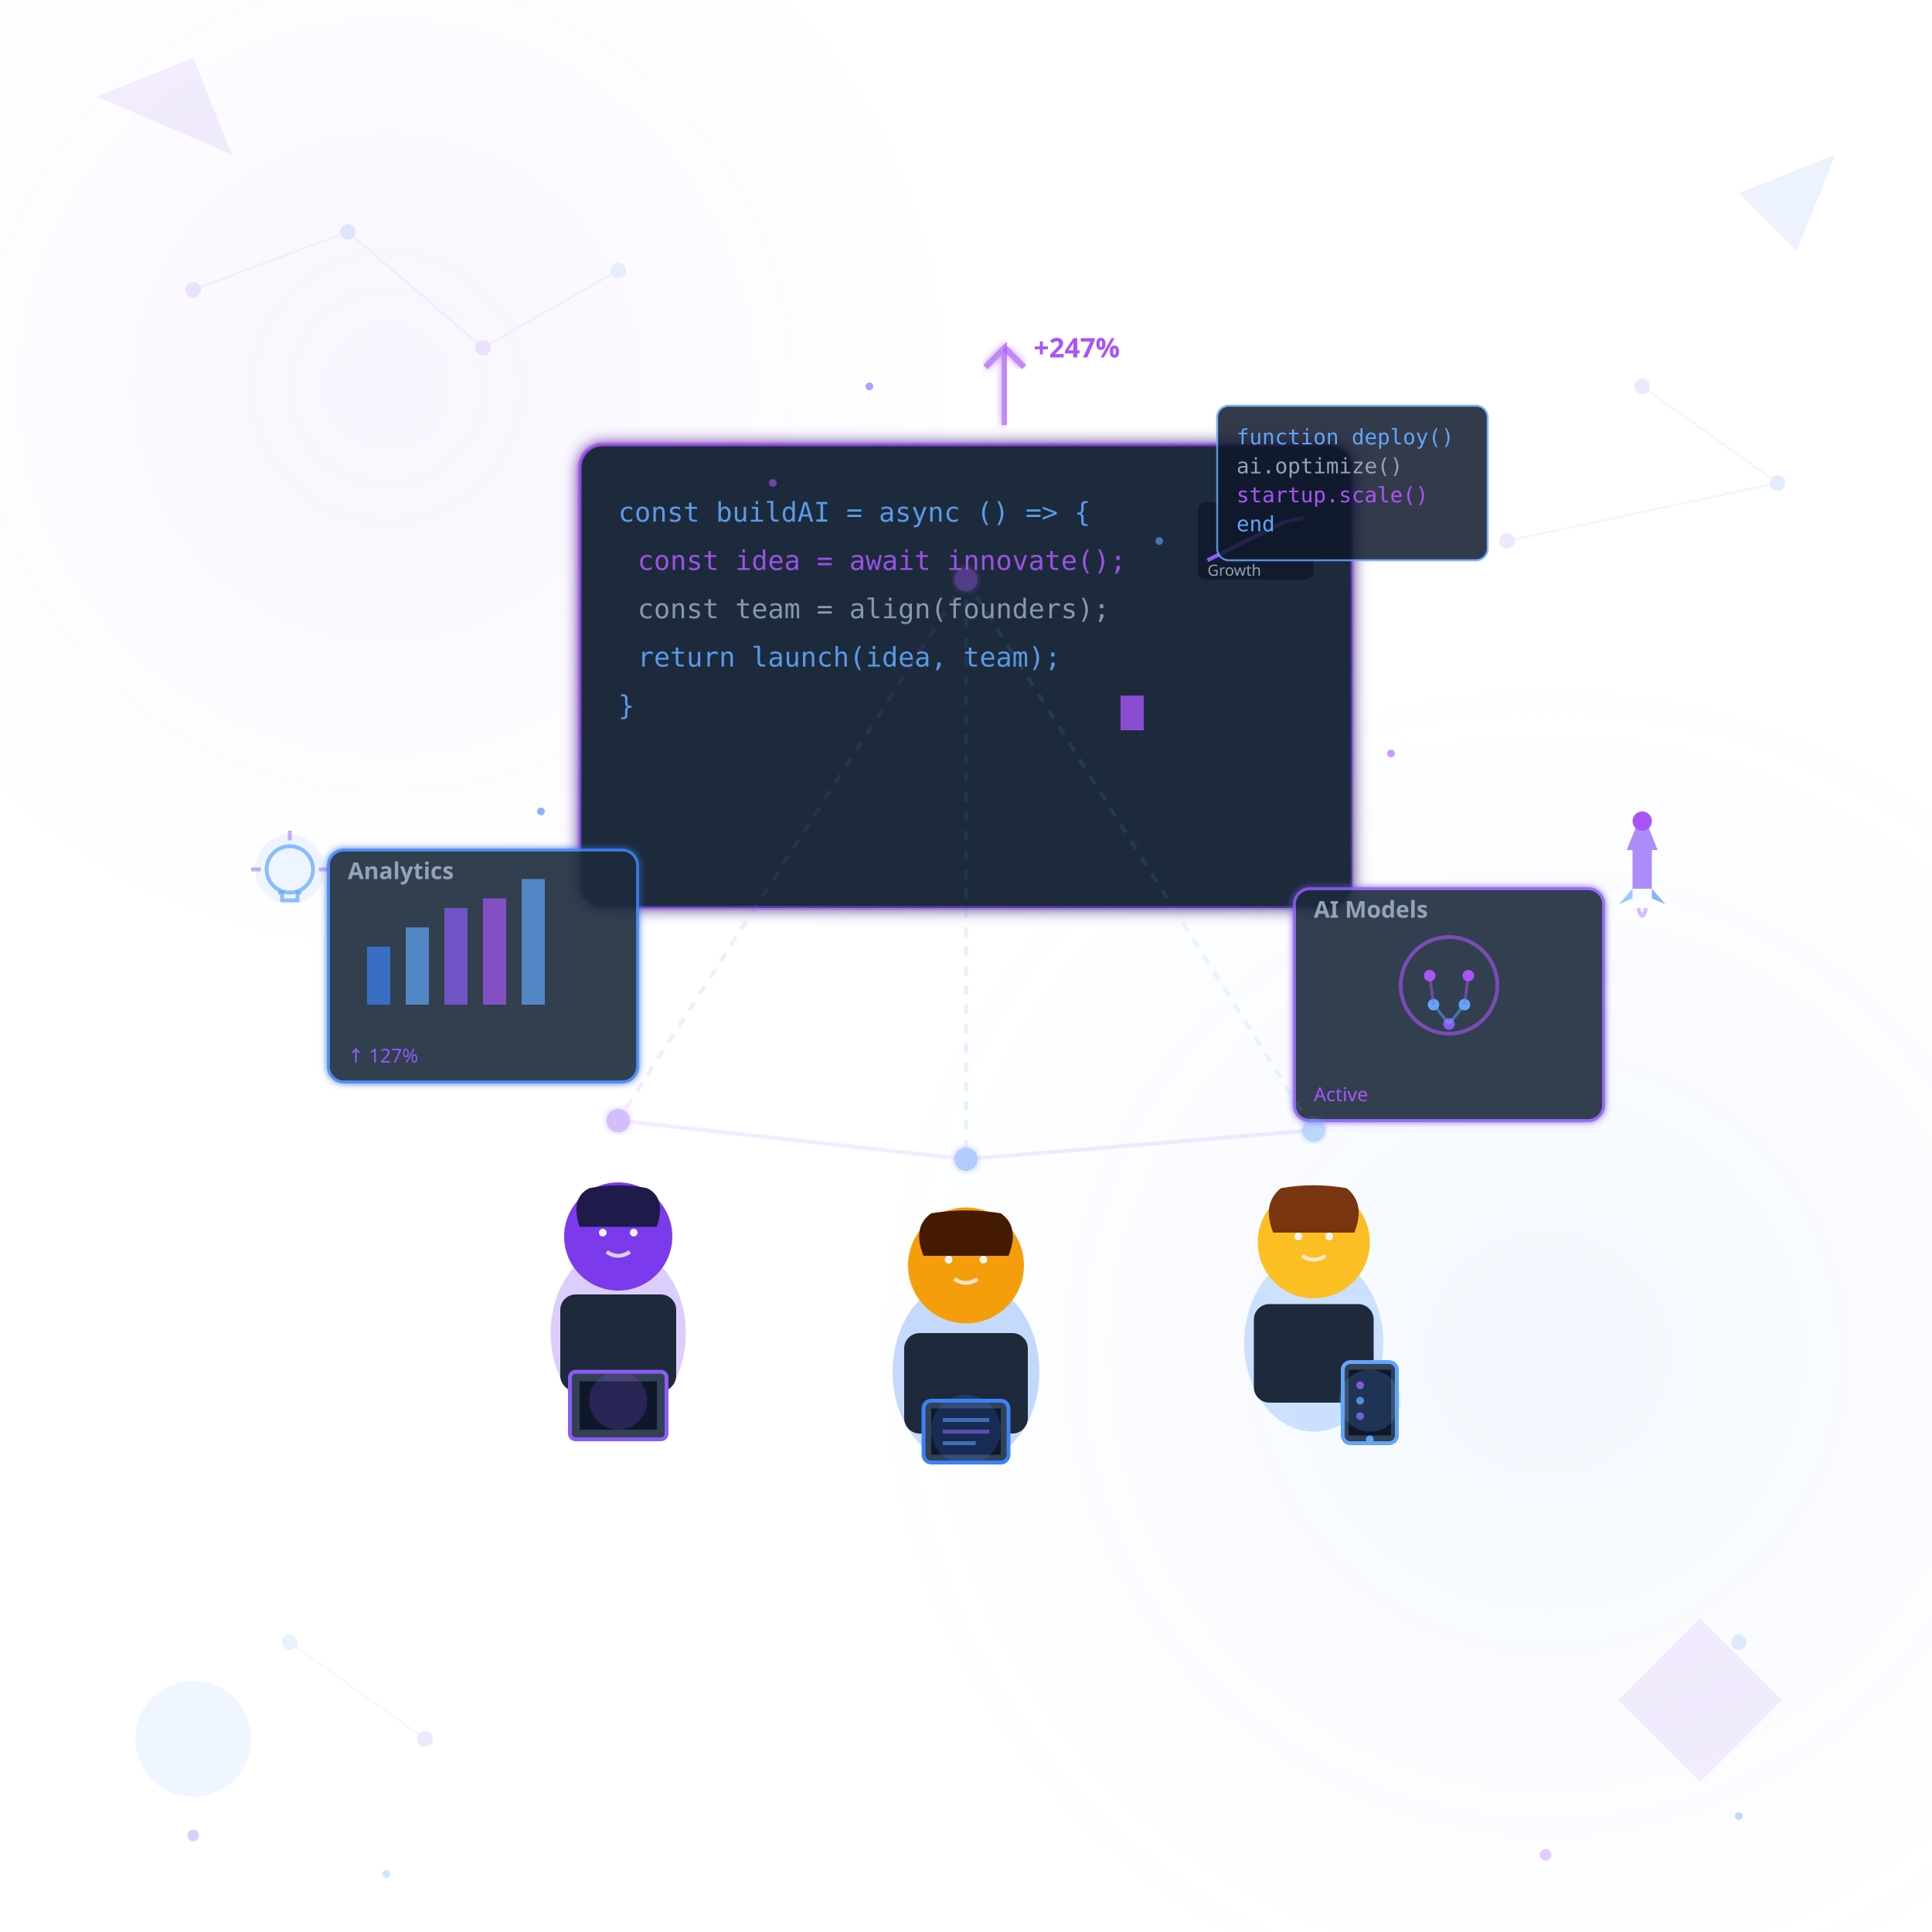
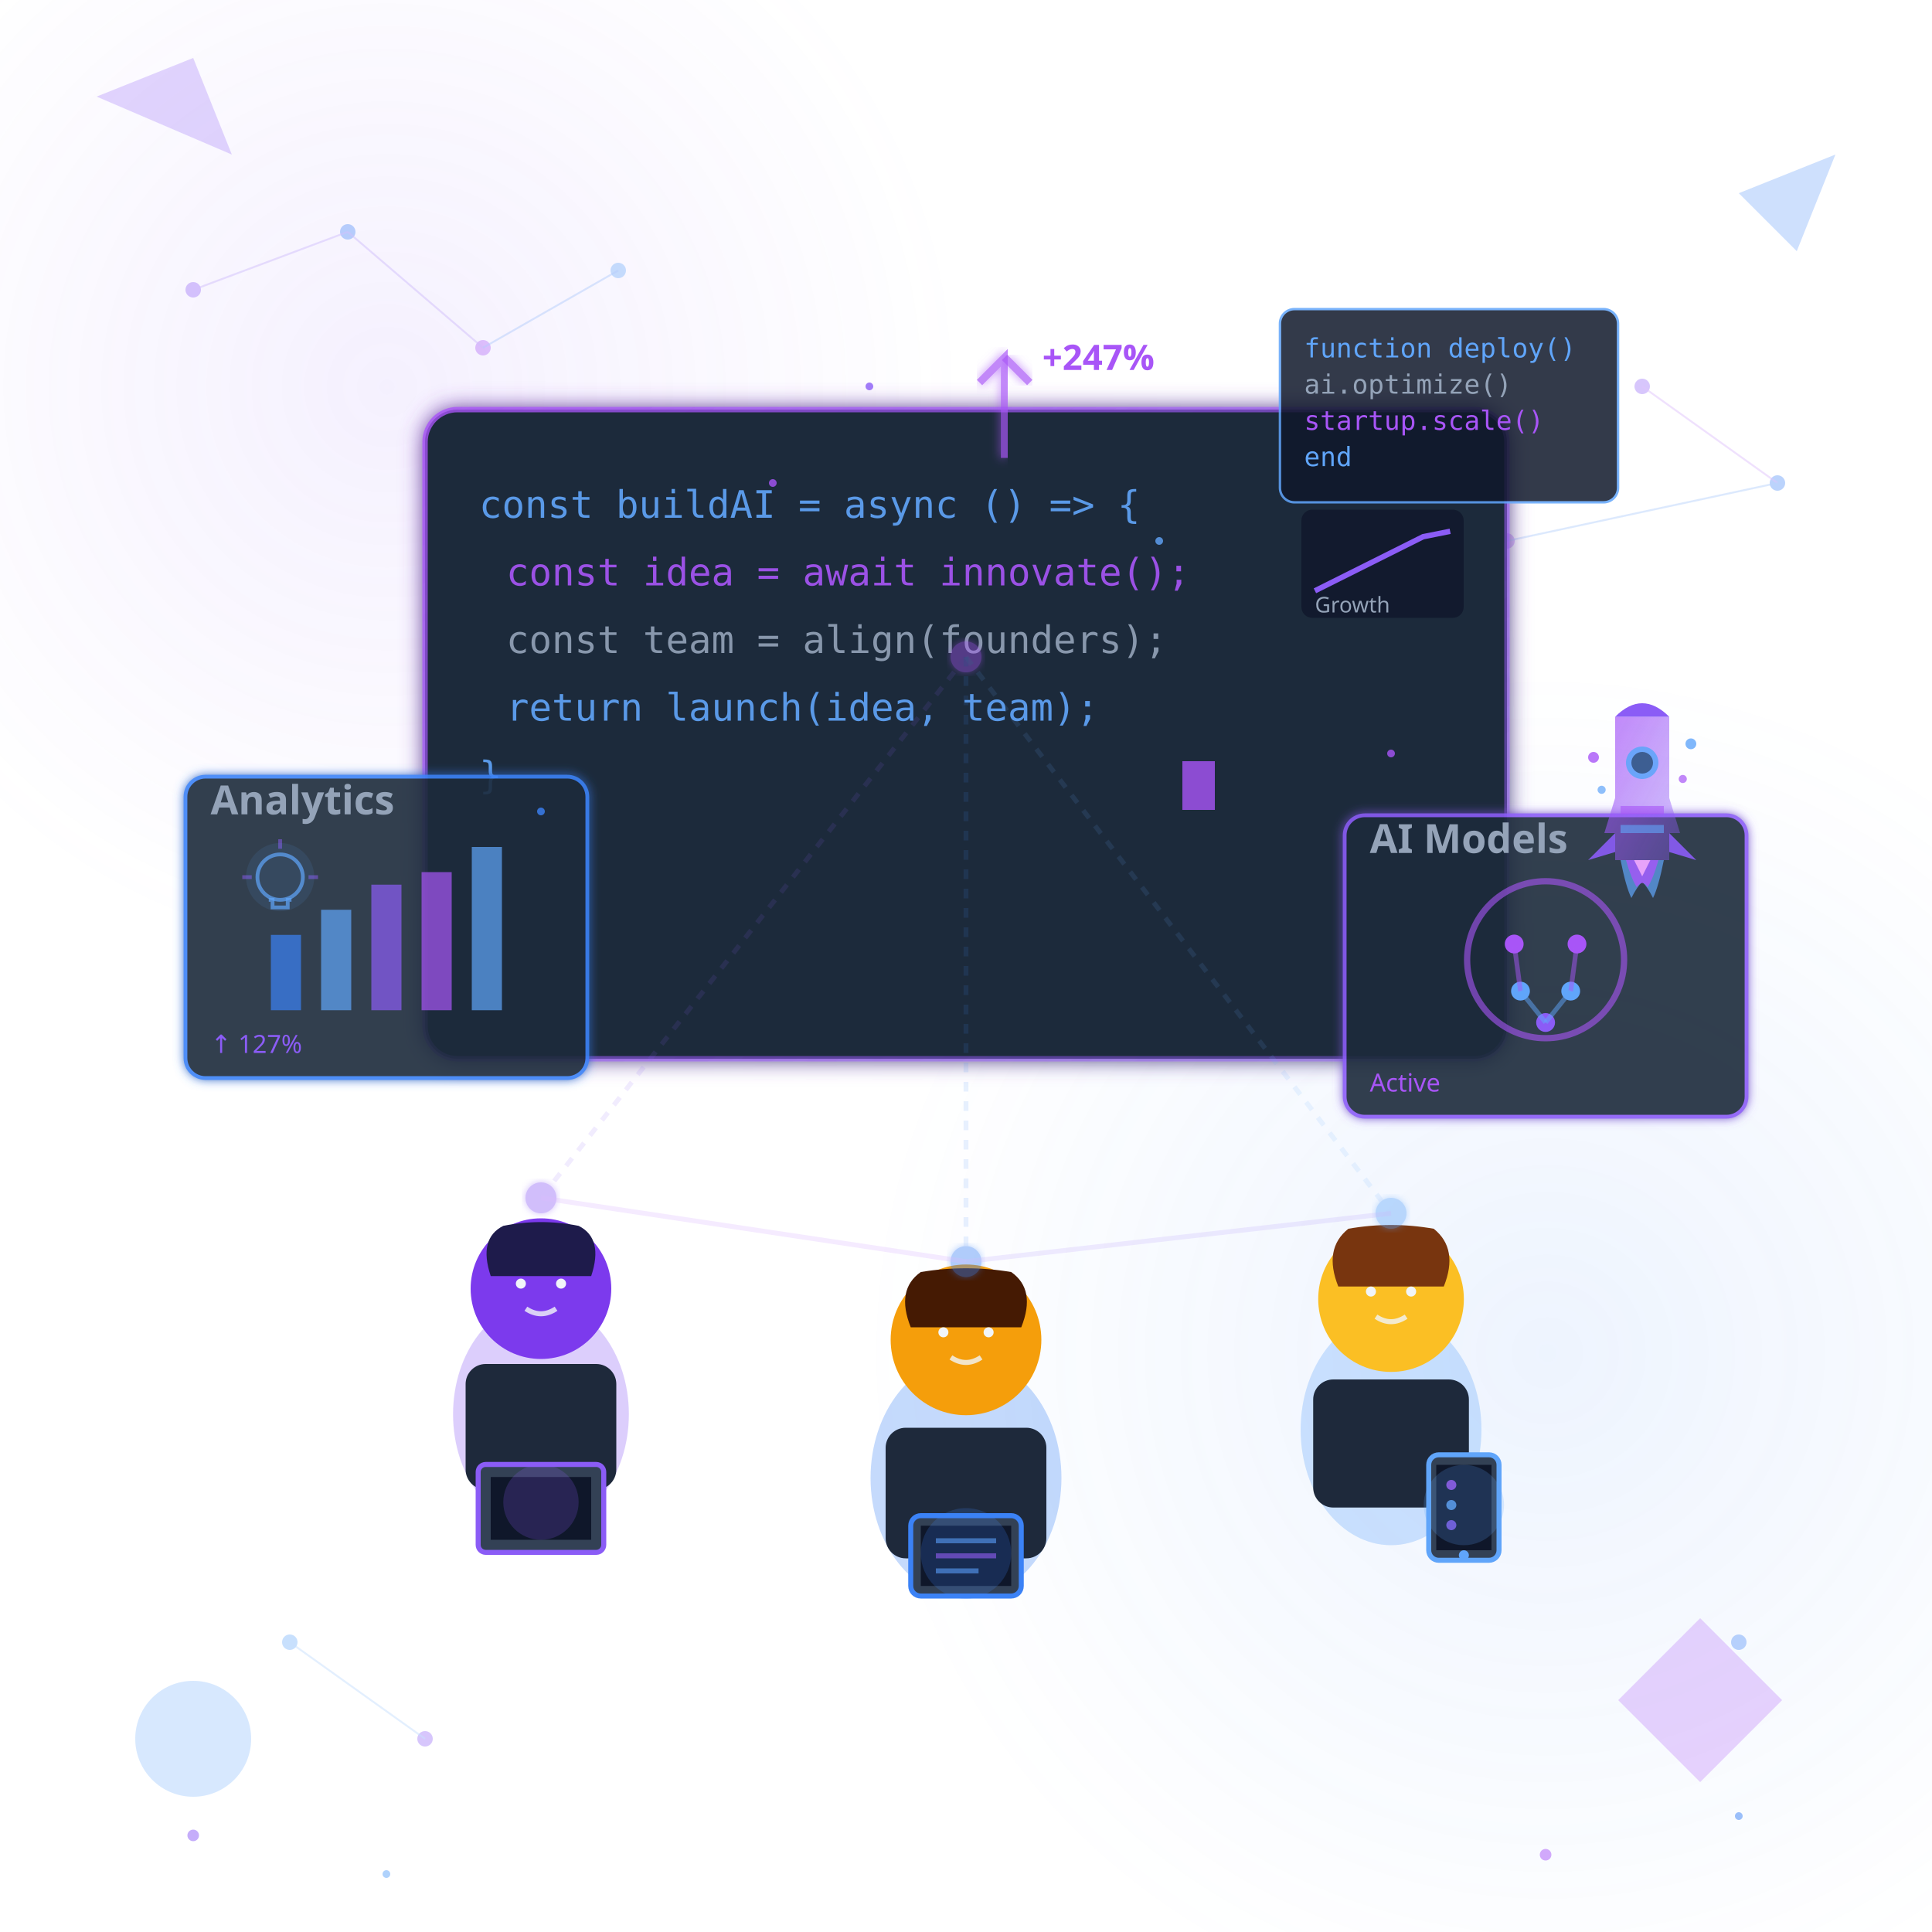
<svg xmlns="http://www.w3.org/2000/svg" viewBox="0 0 1000 1000" width="1000" height="1000">
  <defs>
    <linearGradient id="bgGradient" x1="0%" y1="0%" x2="100%" y2="100%">
      <stop offset="0%" style="stop-color:#0f172a;stop-opacity:1" />
      <stop offset="100%" style="stop-color:#1e293b;stop-opacity:1" />
    </linearGradient>
    <linearGradient id="violetGlow" x1="0%" y1="0%" x2="100%" y2="100%">
      <stop offset="0%" style="stop-color:#a855f7;stop-opacity:0.8" />
      <stop offset="100%" style="stop-color:#8b5cf6;stop-opacity:0.4" />
    </linearGradient>
    <linearGradient id="blueGlow" x1="0%" y1="0%" x2="100%" y2="100%">
      <stop offset="0%" style="stop-color:#60a5fa;stop-opacity:0.8" />
      <stop offset="100%" style="stop-color:#3b82f6;stop-opacity:0.4" />
    </linearGradient>
    <radialGradient id="glowEffect1" cx="50%" cy="50%" r="50%">
      <stop offset="0%" style="stop-color:#8b5cf6;stop-opacity:0.3" />
      <stop offset="100%" style="stop-color:#8b5cf6;stop-opacity:0" />
    </radialGradient>
    <radialGradient id="glowEffect2" cx="50%" cy="50%" r="50%">
      <stop offset="0%" style="stop-color:#3b82f6;stop-opacity:0.3" />
      <stop offset="100%" style="stop-color:#3b82f6;stop-opacity:0" />
    </radialGradient>
    <filter id="glow">
      <feGaussianBlur stdDeviation="4" result="coloredBlur" />
      <feMerge>
        <feMergeNode in="coloredBlur" />
        <feMergeNode in="SourceGraphic" />
      </feMerge>
    </filter>
    <filter id="softGlow">
      <feGaussianBlur stdDeviation="2" result="coloredBlur" />
      <feMerge>
        <feMergeNode in="coloredBlur" />
        <feMergeNode in="SourceGraphic" />
      </feMerge>
    </filter>
  </defs>
-   <circle cx="200" cy="200" r="300" fill="url(#glowEffect1)" opacity="0.2" />
-   <circle cx="800" cy="700" r="350" fill="url(#glowEffect2)" opacity="0.2" />
-   <g opacity="0.15">
+   <circle cx="200" cy="200" r="300" fill="url(#glowEffect1)" opacity="0.3" />
+   <circle cx="800" cy="700" r="350" fill="url(#glowEffect2)" opacity="0.3" />
+   <g opacity="0.35">
    <circle cx="100" cy="150" r="4" fill="#8b5cf6" />
    <circle cx="180" cy="120" r="4" fill="#3b82f6" />
    <circle cx="250" cy="180" r="4" fill="#a855f7" />
    <circle cx="320" cy="140" r="4" fill="#60a5fa" />
    <circle cx="850" cy="200" r="4" fill="#8b5cf6" />
    <circle cx="920" cy="250" r="4" fill="#3b82f6" />
    <circle cx="780" cy="280" r="4" fill="#a855f7" />
    <circle cx="150" cy="850" r="4" fill="#60a5fa" />
    <circle cx="220" cy="900" r="4" fill="#8b5cf6" />
    <circle cx="900" cy="850" r="4" fill="#3b82f6" />
    <line x1="100" y1="150" x2="180" y2="120" stroke="#8b5cf6" stroke-width="1" opacity="0.5" />
    <line x1="180" y1="120" x2="250" y2="180" stroke="#8b5cf6" stroke-width="1" opacity="0.5" />
    <line x1="250" y1="180" x2="320" y2="140" stroke="#3b82f6" stroke-width="1" opacity="0.5" />
    <line x1="850" y1="200" x2="920" y2="250" stroke="#a855f7" stroke-width="1" opacity="0.5" />
    <line x1="920" y1="250" x2="780" y2="280" stroke="#3b82f6" stroke-width="1" opacity="0.5" />
    <line x1="150" y1="850" x2="220" y2="900" stroke="#60a5fa" stroke-width="1" opacity="0.5" />
  </g>
-   <g opacity="0.1">
+   <g opacity="0.25">
    <polygon points="50,50 100,30 120,80" fill="#8b5cf6" />
    <polygon points="900,100 950,80 930,130" fill="#3b82f6" />
    <rect x="850" y="850" width="60" height="60" fill="#a855f7" transform="rotate(45 880 880)" />
    <circle cx="100" cy="900" r="30" fill="#60a5fa" />
  </g>
-   <g transform="translate(500, 350)">
+   <g transform="translate(500, 380) scale(1.4)">
    <rect x="-200" y="-120" width="400" height="240" rx="12" fill="#1e293b" stroke="url(#violetGlow)" stroke-width="2" filter="url(#glow)" />
    <g opacity="0.9">
      <text x="-180" y="-80" font-family="monospace" font-size="14" fill="#60a5fa">const buildAI = async () =&gt; {</text>
      <text x="-170" y="-55" font-family="monospace" font-size="14" fill="#a855f7">  const idea = await innovate();</text>
      <text x="-170" y="-30" font-family="monospace" font-size="14" fill="#94a3b8">  const team = align(founders);</text>
      <text x="-170" y="-5" font-family="monospace" font-size="14" fill="#60a5fa">  return launch(idea, team);</text>
      <text x="-180" y="20" font-family="monospace" font-size="14" fill="#60a5fa">}</text>
    </g>
    <rect x="80" y="10" width="12" height="18" fill="#a855f7" opacity="0.8" />
-     <g transform="translate(120, -90)">
+     <g transform="translate(124, -83)">
      <rect x="0" y="0" width="60" height="40" rx="4" fill="#0f172a" opacity="0.8" />
      <polyline points="5,30 15,25 25,20 35,15 45,10 55,8" stroke="#8b5cf6" stroke-width="2" fill="none" />
      <text x="5" y="38" font-family="sans-serif" font-size="8" fill="#94a3b8">Growth</text>
    </g>
  </g>
-   <g transform="translate(250, 500)">
+   <g transform="translate(200, 480) scale(1.3)">
    <rect x="-80" y="-60" width="160" height="120" rx="8" fill="#1e293b" stroke="#3b82f6" stroke-width="1.5" opacity="0.9" filter="url(#softGlow)" />
-     <rect x="-60" y="-10" width="12" height="30" fill="#3b82f6" opacity="0.7" />
-     <rect x="-40" y="-20" width="12" height="40" fill="#60a5fa" opacity="0.7" />
-     <rect x="-20" y="-30" width="12" height="50" fill="#8b5cf6" opacity="0.7" />
-     <rect x="0" y="-35" width="12" height="55" fill="#a855f7" opacity="0.7" />
-     <rect x="20" y="-45" width="12" height="65" fill="#60a5fa" opacity="0.7" />
-     <text x="-70" y="-45" font-family="sans-serif" font-size="12" fill="#94a3b8" font-weight="600">Analytics</text>
+     <rect x="-46" y="3" width="12" height="30" fill="#3b82f6" opacity="0.7" />
+     <rect x="-26" y="-7" width="12" height="40" fill="#60a5fa" opacity="0.7" />
+     <rect x="-6" y="-17" width="12" height="50" fill="#8b5cf6" opacity="0.7" />
+     <rect x="14" y="-22" width="12" height="55" fill="#a855f7" opacity="0.7" />
+     <rect x="34" y="-32" width="12" height="65" fill="#60a5fa" opacity="0.7" />
+     <text x="-70" y="-45" font-family="sans-serif" font-size="16" fill="#94a3b8" font-weight="600">Analytics</text>
    <text x="-70" y="50" font-family="sans-serif" font-size="10" fill="#8b5cf6">↑ 127%</text>
  </g>
-   <g transform="translate(750, 520)">
+   <g transform="translate(800, 500) scale(1.3)">
    <rect x="-80" y="-60" width="160" height="120" rx="8" fill="#1e293b" stroke="#8b5cf6" stroke-width="1.5" opacity="0.9" filter="url(#softGlow)" />
-     <circle cx="0" cy="-10" r="25" fill="none" stroke="#a855f7" stroke-width="2" opacity="0.6" />
-     <circle cx="-10" cy="-15" r="3" fill="#a855f7" />
-     <circle cx="10" cy="-15" r="3" fill="#a855f7" />
-     <circle cx="-8" cy="0" r="3" fill="#60a5fa" />
-     <circle cx="8" cy="0" r="3" fill="#60a5fa" />
-     <circle cx="0" cy="10" r="3" fill="#8b5cf6" />
-     <line x1="-10" y1="-15" x2="-8" y2="0" stroke="#a855f7" stroke-width="1.5" opacity="0.5" />
-     <line x1="10" y1="-15" x2="8" y2="0" stroke="#a855f7" stroke-width="1.5" opacity="0.5" />
-     <line x1="-8" y1="0" x2="0" y2="10" stroke="#60a5fa" stroke-width="1.5" opacity="0.5" />
-     <line x1="8" y1="0" x2="0" y2="10" stroke="#60a5fa" stroke-width="1.5" opacity="0.5" />
-     <text x="-70" y="-45" font-family="sans-serif" font-size="12" fill="#94a3b8" font-weight="600">AI Models</text>
+     <g transform="translate(0, 10) scale(1.25)">
+       <circle cx="0" cy="-10" r="25" fill="none" stroke="#a855f7" stroke-width="2" opacity="0.6" />
+       <circle cx="-10" cy="-15" r="3" fill="#a855f7" />
+       <circle cx="10" cy="-15" r="3" fill="#a855f7" />
+       <circle cx="-8" cy="0" r="3" fill="#60a5fa" />
+       <circle cx="8" cy="0" r="3" fill="#60a5fa" />
+       <circle cx="0" cy="10" r="3" fill="#8b5cf6" />
+       <line x1="-10" y1="-15" x2="-8" y2="0" stroke="#a855f7" stroke-width="1.5" opacity="0.5" />
+       <line x1="10" y1="-15" x2="8" y2="0" stroke="#a855f7" stroke-width="1.5" opacity="0.5" />
+       <line x1="-8" y1="0" x2="0" y2="10" stroke="#60a5fa" stroke-width="1.5" opacity="0.5" />
+       <line x1="8" y1="0" x2="0" y2="10" stroke="#60a5fa" stroke-width="1.5" opacity="0.5" />
+     </g>
+     <text x="-70" y="-45" font-family="sans-serif" font-size="16" fill="#94a3b8" font-weight="600">AI Models</text>
    <text x="-70" y="50" font-family="sans-serif" font-size="10" fill="#a855f7">Active</text>
  </g>
-   <g transform="translate(700, 250)">
+   <g transform="translate(750, 210) scale(1.25)">
    <rect x="-70" y="-40" width="140" height="80" rx="6" fill="#0f172a" stroke="#60a5fa" stroke-width="1" opacity="0.85" />
    <text x="-60" y="-20" font-family="monospace" font-size="11" fill="#60a5fa">function deploy()</text>
    <text x="-60" y="-5" font-family="monospace" font-size="11" fill="#94a3b8">  ai.optimize()</text>
    <text x="-60" y="10" font-family="monospace" font-size="11" fill="#a855f7">  startup.scale()</text>
    <text x="-60" y="25" font-family="monospace" font-size="11" fill="#60a5fa">end</text>
  </g>
-   <g transform="translate(320, 650)">
+   <g transform="translate(280, 680) scale(1.3)">
    <ellipse cx="0" cy="40" rx="35" ry="45" fill="#8b5cf6" opacity="0.3" />
    <rect x="-30" y="20" width="60" height="50" rx="8" fill="#1e293b" />
    <circle cx="0" cy="-10" r="28" fill="#7c3aed" />
    <path d="M -20,-15 Q -25,-30 -15,-35 Q 0,-38 15,-35 Q 25,-30 20,-15 Z" fill="#1e1b4b" />
    <circle cx="-8" cy="-12" r="2" fill="#f1f5f9" />
    <circle cx="8" cy="-12" r="2" fill="#f1f5f9" />
    <path d="M -6,-2 Q 0,2 6,-2" stroke="#f1f5f9" stroke-width="2" fill="none" opacity="0.8" />
    <rect x="-25" y="60" width="50" height="35" rx="3" fill="#334155" stroke="#8b5cf6" stroke-width="2" />
    <rect x="-20" y="65" width="40" height="25" fill="#0f172a" />
    <circle cx="0" cy="75" r="15" fill="#8b5cf6" opacity="0.2" />
  </g>
-   <g transform="translate(500, 670)">
+   <g transform="translate(500, 713) scale(1.3)">
    <ellipse cx="0" cy="40" rx="38" ry="48" fill="#3b82f6" opacity="0.3" />
    <rect x="-32" y="20" width="64" height="52" rx="8" fill="#1e293b" />
    <circle cx="0" cy="-15" r="30" fill="#f59e0b" />
    <path d="M -22,-20 Q -28,-35 -18,-42 Q 0,-45 18,-42 Q 28,-35 22,-20 Z" fill="#451a03" />
    <circle cx="-9" cy="-18" r="2" fill="#f1f5f9" />
    <circle cx="9" cy="-18" r="2" fill="#f1f5f9" />
    <path d="M -6,-8 Q 0,-4 6,-8" stroke="#f1f5f9" stroke-width="2" fill="none" opacity="0.8" />
    <rect x="-22" y="55" width="44" height="32" rx="4" fill="#334155" stroke="#3b82f6" stroke-width="2" />
    <rect x="-18" y="59" width="36" height="24" fill="#0f172a" />
    <line x1="-12" y1="65" x2="12" y2="65" stroke="#60a5fa" stroke-width="2" opacity="0.6" />
    <line x1="-12" y1="71" x2="12" y2="71" stroke="#a855f7" stroke-width="2" opacity="0.6" />
    <line x1="-12" y1="77" x2="5" y2="77" stroke="#60a5fa" stroke-width="2" opacity="0.6" />
    <circle cx="0" cy="70" r="18" fill="#3b82f6" opacity="0.2" />
  </g>
-   <g transform="translate(680, 655)">
+   <g transform="translate(720, 688) scale(1.3)">
    <ellipse cx="0" cy="40" rx="36" ry="46" fill="#60a5fa" opacity="0.3" />
    <rect x="-31" y="20" width="62" height="51" rx="8" fill="#1e293b" />
    <circle cx="0" cy="-12" r="29" fill="#fbbf24" />
    <path d="M -21,-17 Q -27,-32 -17,-40 Q 0,-43 17,-40 Q 27,-32 21,-17 Z" fill="#78350f" />
    <circle cx="-8" cy="-15" r="2" fill="#f1f5f9" />
    <circle cx="8" cy="-15" r="2" fill="#f1f5f9" />
    <path d="M -6,-5 Q 0,-1 6,-5" stroke="#f1f5f9" stroke-width="2" fill="none" opacity="0.8" />
    <rect x="15" y="50" width="28" height="42" rx="4" fill="#334155" stroke="#60a5fa" stroke-width="2" />
    <rect x="18" y="54" width="22" height="34" fill="#0f172a" />
    <circle cx="29" cy="90" r="2" fill="#60a5fa" />
    <circle cx="24" cy="62" r="2" fill="#a855f7" opacity="0.8" />
    <circle cx="24" cy="70" r="2" fill="#60a5fa" opacity="0.8" />
    <circle cx="24" cy="78" r="2" fill="#8b5cf6" opacity="0.8" />
    <circle cx="29" cy="70" r="16" fill="#60a5fa" opacity="0.2" />
  </g>
  <g opacity="0.4">
-     <circle cx="500" cy="300" r="6" fill="#a855f7" filter="url(#softGlow)" />
-     <circle cx="320" cy="580" r="6" fill="#8b5cf6" filter="url(#softGlow)" />
-     <circle cx="500" cy="600" r="6" fill="#3b82f6" filter="url(#softGlow)" />
-     <circle cx="680" cy="585" r="6" fill="#60a5fa" filter="url(#softGlow)" />
-     <line x1="500" y1="300" x2="320" y2="580" stroke="#8b5cf6" stroke-width="2" opacity="0.3" stroke-dasharray="5,5" />
-     <line x1="500" y1="300" x2="500" y2="600" stroke="#3b82f6" stroke-width="2" opacity="0.3" stroke-dasharray="5,5" />
-     <line x1="500" y1="300" x2="680" y2="585" stroke="#60a5fa" stroke-width="2" opacity="0.3" stroke-dasharray="5,5" />
-     <line x1="320" y1="580" x2="500" y2="600" stroke="#a855f7" stroke-width="2" opacity="0.3" />
-     <line x1="500" y1="600" x2="680" y2="585" stroke="#8b5cf6" stroke-width="2" opacity="0.3" />
-   </g>
-   <g transform="translate(850, 450)">
-     <path d="M 0,-30 L -8,-10 L -5,-10 L -5,10 L 5,10 L 5,-10 L 8,-10 Z" fill="#8b5cf6" opacity="0.7" />
-     <circle cx="0" cy="-25" r="5" fill="#a855f7" />
-     <polygon points="-5,10 -12,18 -5,15" fill="#60a5fa" opacity="0.6" />
-     <polygon points="5,10 12,18 5,15" fill="#3b82f6" opacity="0.6" />
-     <path d="M -2,20 Q 0,28 2,20" stroke="#a855f7" stroke-width="2" fill="none" opacity="0.4" />
-   </g>
-   <g transform="translate(150, 450)">
+     <circle cx="500" cy="340" r="8" fill="#a855f7" filter="url(#softGlow)" />
+     <circle cx="280" cy="620" r="8" fill="#8b5cf6" filter="url(#softGlow)" />
+     <circle cx="500" cy="653" r="8" fill="#3b82f6" filter="url(#softGlow)" />
+     <circle cx="720" cy="628" r="8" fill="#60a5fa" filter="url(#softGlow)" />
+     <line x1="500" y1="340" x2="280" y2="620" stroke="#8b5cf6" stroke-width="2.5" opacity="0.3" stroke-dasharray="5,5" />
+     <line x1="500" y1="340" x2="500" y2="653" stroke="#3b82f6" stroke-width="2.5" opacity="0.3" stroke-dasharray="5,5" />
+     <line x1="500" y1="340" x2="720" y2="628" stroke="#60a5fa" stroke-width="2.5" opacity="0.3" stroke-dasharray="5,5" />
+     <line x1="280" y1="620" x2="500" y2="653" stroke="#a855f7" stroke-width="2.5" opacity="0.3" />
+     <line x1="500" y1="653" x2="720" y2="628" stroke="#8b5cf6" stroke-width="2.5" opacity="0.3" />
+   </g>
+   <g transform="translate(850, 420) scale(1.4)">
+     <path d="M -10,-35 L -10,-5 L -14,8 L -10,8 L -10,18 L 10,18 L 10,8 L 14,8 L 10,-5 L 10,-35 Z" fill="url(#violetGlow)" opacity="0.9" />
+     <path d="M -10,-35 Q 0,-45 10,-35" fill="#8b5cf6" />
+     <circle cx="0" cy="-18" r="6" fill="#60a5fa" opacity="0.9" />
+     <circle cx="0" cy="-18" r="4" fill="#0f172a" opacity="0.5" />
+     <rect x="-8" y="-2" width="16" height="3" fill="#a855f7" opacity="0.6" />
+     <rect x="-8" y="5" width="16" height="3" fill="#60a5fa" opacity="0.6" />
+     <polygon points="-10,8 -20,18 -10,15" fill="#8b5cf6" opacity="0.9" />
+     <polygon points="10,8 20,18 10,15" fill="#8b5cf6" opacity="0.9" />
+     <path d="M -8,18 Q -6,28 -4,32 Q -2,28 0,26 Q 2,28 4,32 Q 6,28 8,18" fill="#60a5fa" opacity="0.7" />
+     <path d="M -6,18 Q -4,25 -2,28 Q 0,25 2,28 Q 4,25 6,18" fill="#a855f7" opacity="0.8" />
+     <path d="M -3,18 Q -1,22 0,24 Q 1,22 3,18" fill="#f0abfc" opacity="0.9" />
+     <circle cx="-18" cy="-20" r="2" fill="#a855f7" opacity="0.8" />
+     <circle cx="18" cy="-25" r="2" fill="#60a5fa" opacity="0.8" />
+     <circle cx="15" cy="-12" r="1.5" fill="#a855f7" opacity="0.7" />
+     <circle cx="-15" cy="-8" r="1.5" fill="#60a5fa" opacity="0.7" />
+   </g>
+   <g transform="translate(145, 454) scale(0.98)">
    <circle cx="0" cy="0" r="12" fill="none" stroke="#60a5fa" stroke-width="2" opacity="0.7" />
    <path d="M -6,12 L -4,12 L -4,16 L 4,16 L 4,12 L 6,12" stroke="#60a5fa" stroke-width="2" fill="none" opacity="0.7" />
    <line x1="-15" y1="0" x2="-20" y2="0" stroke="#8b5cf6" stroke-width="2" opacity="0.5" />
    <line x1="15" y1="0" x2="20" y2="0" stroke="#8b5cf6" stroke-width="2" opacity="0.5" />
    <line x1="0" y1="-15" x2="0" y2="-20" stroke="#8b5cf6" stroke-width="2" opacity="0.5" />
    <circle cx="0" cy="0" r="18" fill="#60a5fa" opacity="0.1" />
  </g>
-   <g transform="translate(520, 180)">
+   <g transform="translate(520, 185) scale(1.3)">
    <path d="M 0,40 L 0,0 L -10,10" stroke="#a855f7" stroke-width="3" fill="none" opacity="0.7" filter="url(#softGlow)" />
    <path d="M 0,0 L 10,10" stroke="#a855f7" stroke-width="3" fill="none" opacity="0.7" filter="url(#softGlow)" />
    <text x="15" y="5" font-family="sans-serif" font-size="14" fill="#a855f7" font-weight="600">+247%</text>
  </g>
-   <g opacity="0.6">
+   <g opacity="0.8">
    <circle cx="400" cy="250" r="2" fill="#a855f7">
      <animate attributeName="opacity" values="0.6;1;0.6" dur="3s" repeatCount="indefinite" />
    </circle>
    <circle cx="600" cy="280" r="2" fill="#60a5fa">
      <animate attributeName="opacity" values="0.6;1;0.6" dur="2.5s" repeatCount="indefinite" />
    </circle>
    <circle cx="450" cy="200" r="2" fill="#8b5cf6">
      <animate attributeName="opacity" values="0.6;1;0.6" dur="3.5s" repeatCount="indefinite" />
    </circle>
    <circle cx="280" cy="420" r="2" fill="#3b82f6">
      <animate attributeName="opacity" values="0.6;1;0.6" dur="2.8s" repeatCount="indefinite" />
    </circle>
    <circle cx="720" cy="390" r="2" fill="#a855f7">
      <animate attributeName="opacity" values="0.6;1;0.6" dur="3.2s" repeatCount="indefinite" />
    </circle>
  </g>
-   <g opacity="0.3">
+   <g opacity="0.5">
    <circle cx="100" cy="950" r="3" fill="#8b5cf6" />
    <circle cx="200" cy="970" r="2" fill="#60a5fa" />
    <circle cx="800" cy="960" r="3" fill="#a855f7" />
    <circle cx="900" cy="940" r="2" fill="#3b82f6" />
  </g>
</svg>
